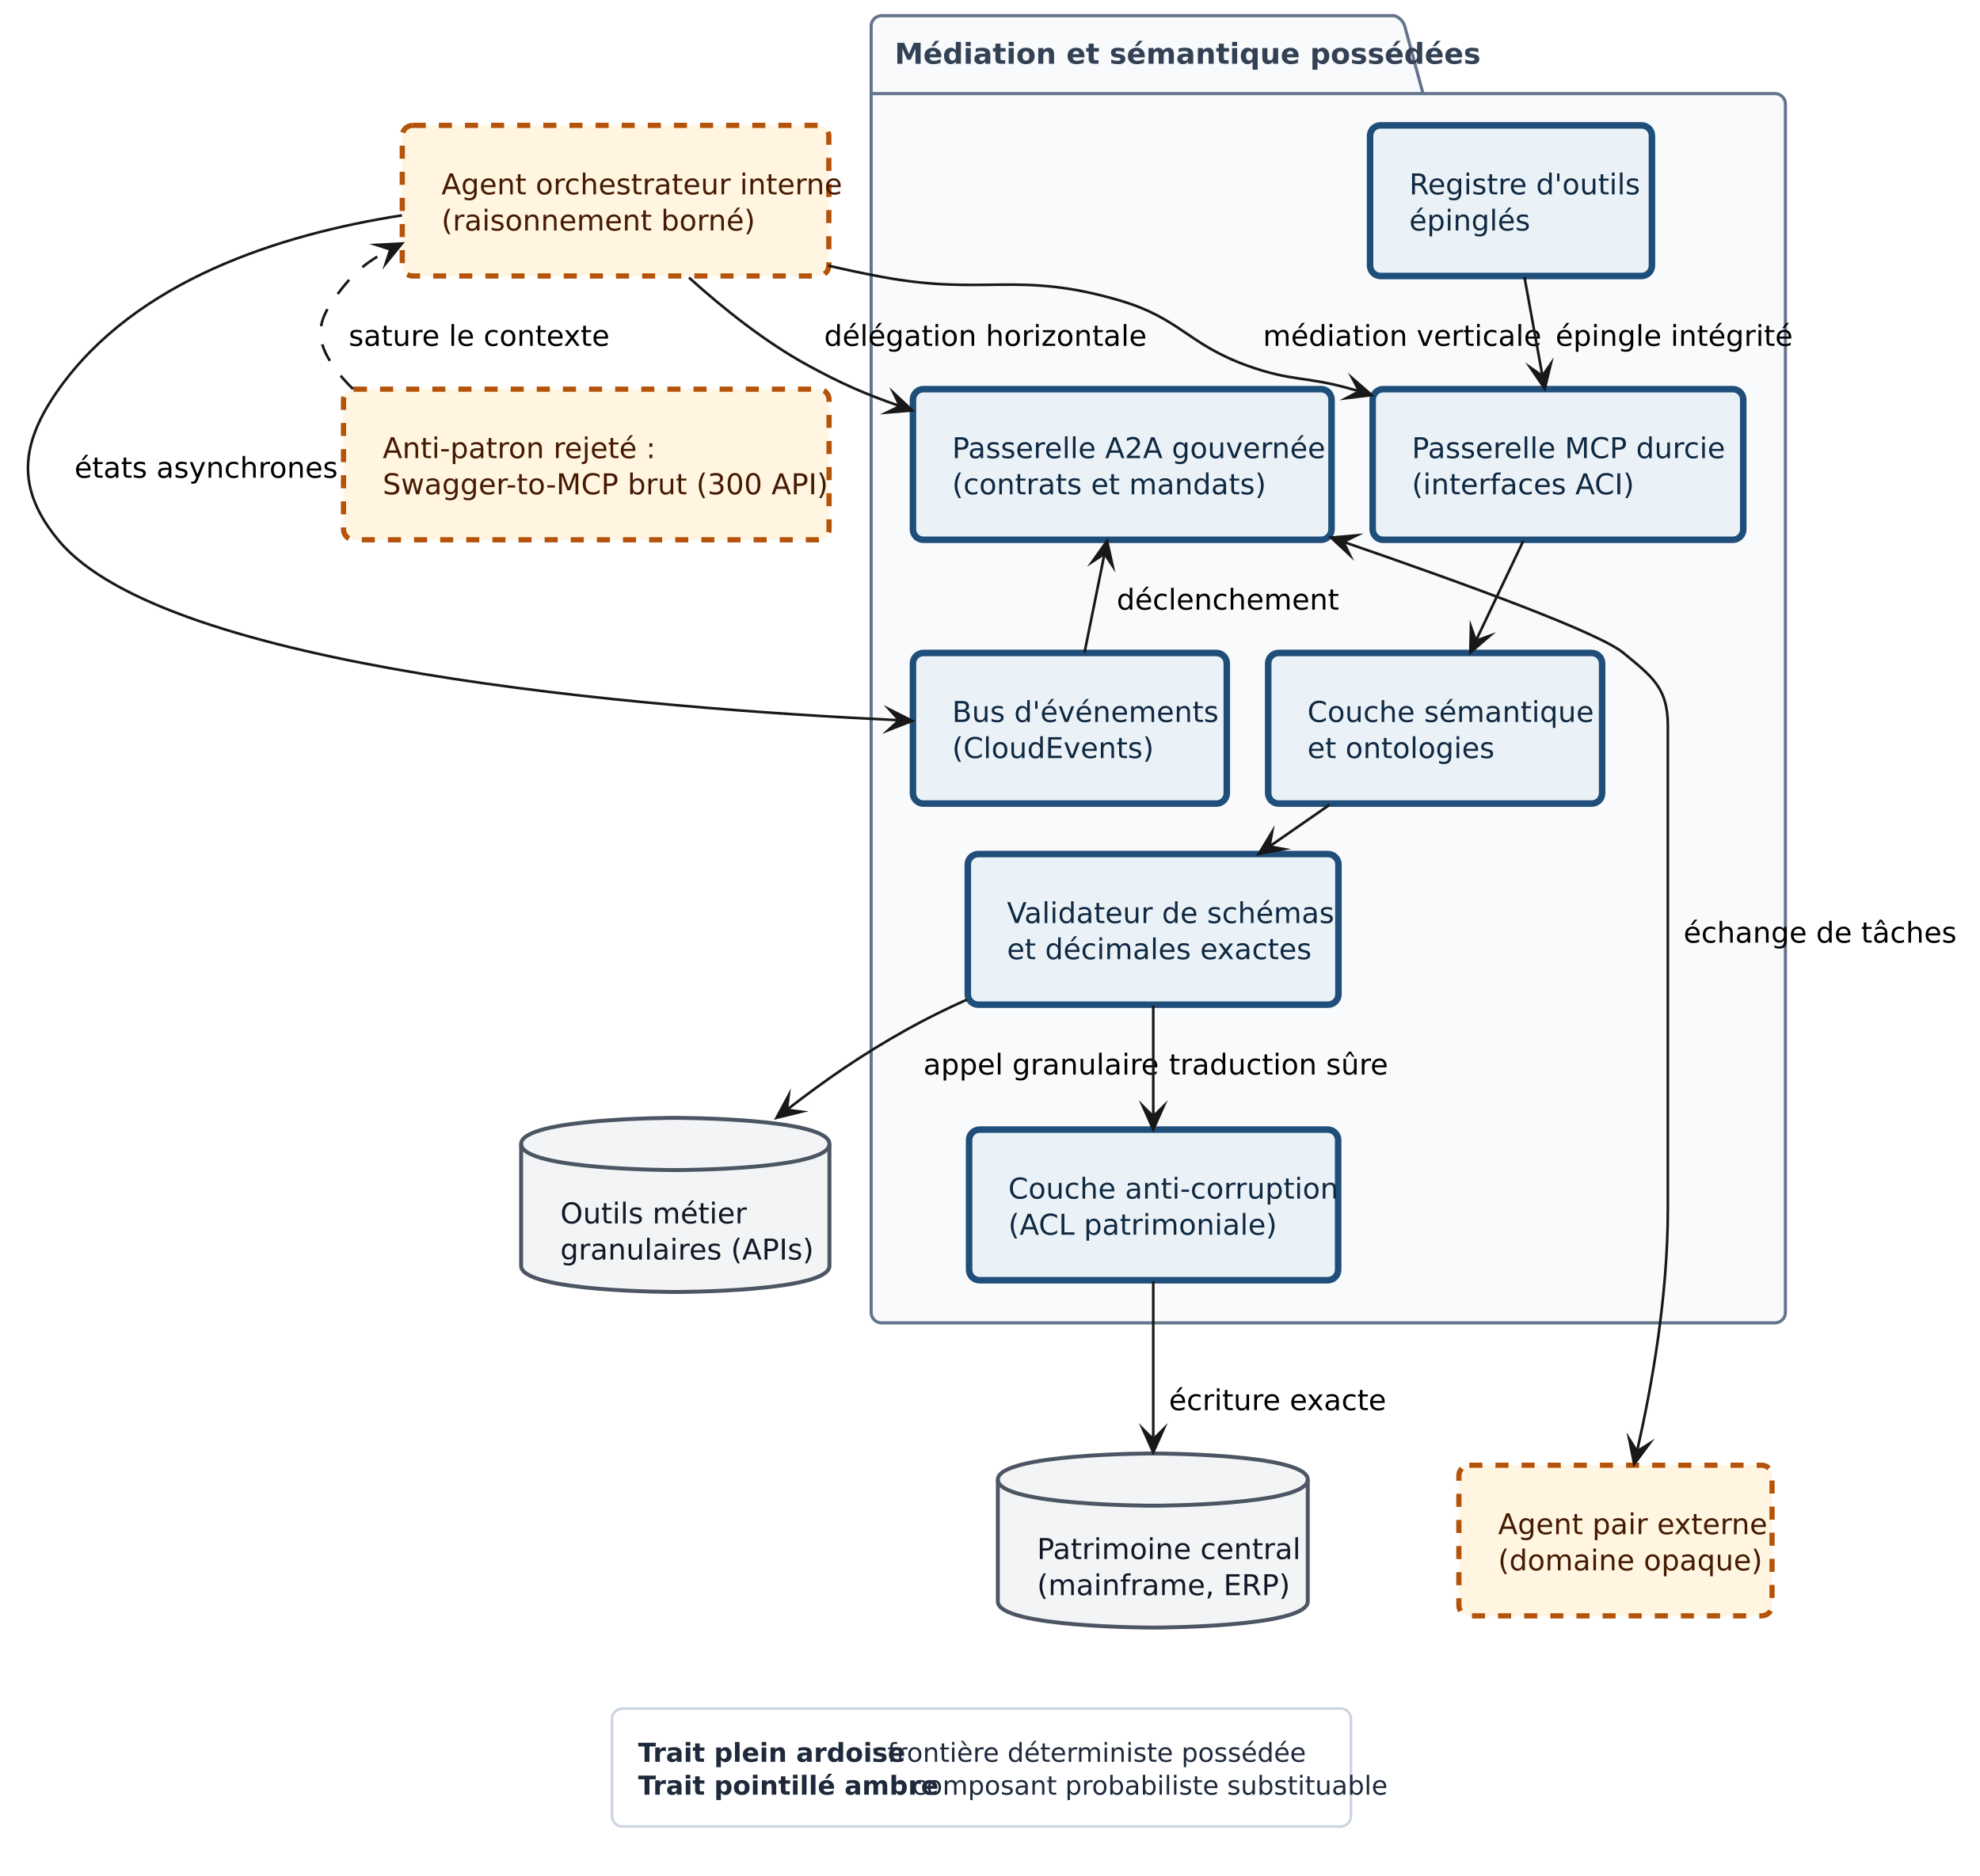
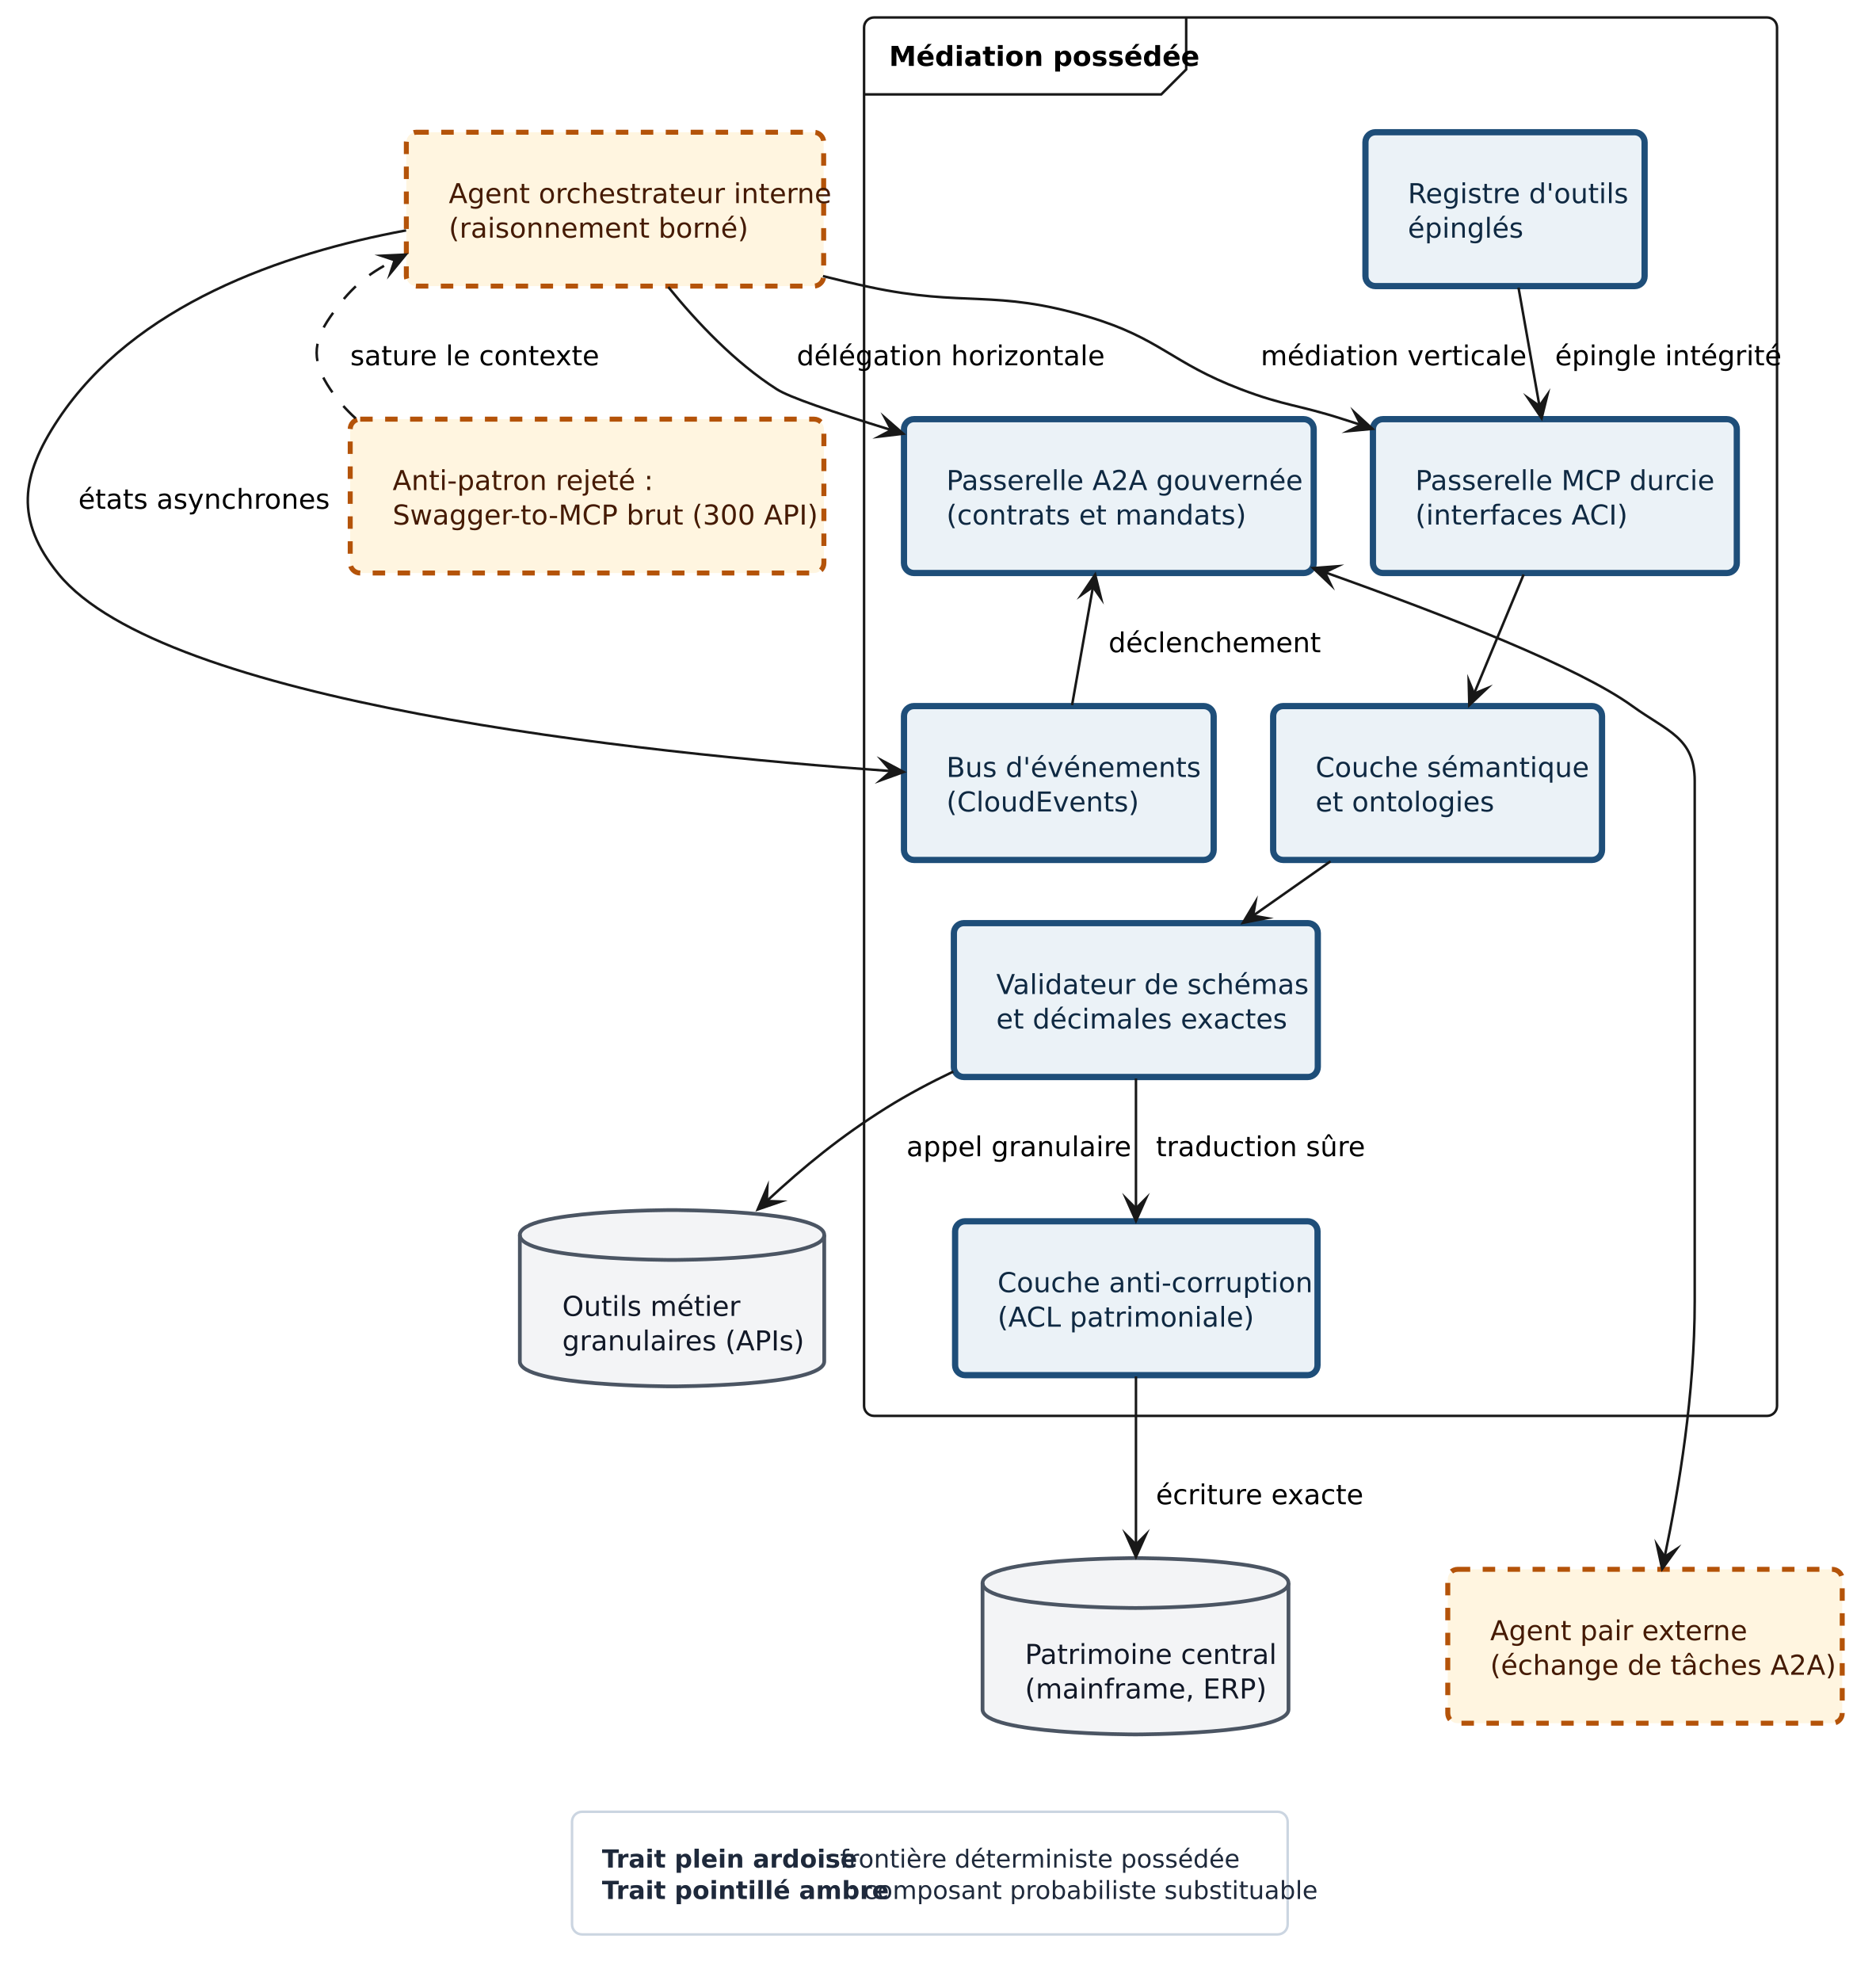
- <svg xmlns="http://www.w3.org/2000/svg" version="1.1" data-diagram-type="DESCRIPTION" style="width:758px;height:718px;background:#FFFFFF;" width="758px" height="718px" viewBox="0 0 758 718" zoomAndPan="magnify" preserveAspectRatio="none" contentStyleType="text/css">
+ <svg xmlns="http://www.w3.org/2000/svg" version="1.1" data-diagram-type="DESCRIPTION" style="width:752px;height:794px;background:#FFFFFF;" width="752px" height="794px" viewBox="0 0 752 794" zoomAndPan="magnify" preserveAspectRatio="none" contentStyleType="text/css">
  <defs />
  <g font-family="sans-serif" lengthAdjust="spacing">
-     <g class="cluster" data-qualified-name="M.diation et s.mantique poss.d.es" id="ent0003" data-source-line="50">
-       <path d="M337.5,6 L533.773,6 A6,6 0 0 1 537.773,10 L544.773,35.836 L679.5,35.836 A4,4 0 0 1 683.5,39.836 L683.5,502.5 A4,4 0 0 1 679.5,506.5 L337.5,506.5 A4,4 0 0 1 333.5,502.5 L333.5,10 A4,4 0 0 1 337.5,6" style="stroke:#64748B;stroke-width:1.2;" fill="#F8FAFC" />
-       <line x1="333.5" y1="35.836" x2="544.773" y2="35.836" style="stroke:#64748B;stroke-width:1.2;" />
-       <text x="342.5" y="24.419" fill="#334155" font-size="11" textLength="188.273" font-weight="700" font-family="'DejaVu Sans'">Médiation et sémantique possédées</text>
+     <g class="cluster" data-qualified-name="M.diation poss.d.e" id="ent0003" data-source-line="51">
+       <rect x="346.4" y="7" width="366" height="560.5" fill="none" style="stroke:#181818;stroke-width:1;" rx="4" ry="4" />
+       <path d="M475.534,7 L475.534,27.836 L465.534,37.836 L346.4,37.836" style="stroke:#181818;stroke-width:1;" fill="none" />
+       <text x="356.4" y="26.419" fill="#000" font-size="11" textLength="105.134" font-weight="700" font-family="'DejaVu Sans'">Médiation possédée</text>
    </g>
-     <g class="entity" data-qualified-name="M.diation et s.mantique poss.d.es.REG" id="ent0004" data-source-line="51">
-       <rect x="524.5" y="48" width="107.913" height="57.672" fill="#EBF2F7" style="stroke:#1E4E79;stroke-width:2.5;" rx="4" ry="4" />
-       <text x="539.5" y="74.419" fill="#0F2942" font-size="11" textLength="77.913" font-family="'DejaVu Sans'">Registre d'outils</text>
-       <text x="539.5" y="88.255" fill="#0F2942" font-size="11" textLength="40.976" font-family="'DejaVu Sans'">épinglés</text>
+     <g class="entity" data-qualified-name="M.diation poss.d.e.REG" id="ent0004" data-source-line="52">
+       <rect x="547.4" y="53" width="111.913" height="61.672" fill="#EBF2F7" style="stroke:#1E4E79;stroke-width:2.5;" rx="4" ry="4" />
+       <text x="564.4" y="81.419" fill="#0F2942" font-size="11" textLength="77.913" font-family="'DejaVu Sans'">Registre d'outils</text>
+       <text x="564.4" y="95.255" fill="#0F2942" font-size="11" textLength="40.976" font-family="'DejaVu Sans'">épinglés</text>
    </g>
-     <g class="entity" data-qualified-name="M.diation et s.mantique poss.d.es.MCP" id="ent0005" data-source-line="52">
-       <rect x="525.5" y="149" width="141.875" height="57.672" fill="#EBF2F7" style="stroke:#1E4E79;stroke-width:2.5;" rx="4" ry="4" />
-       <text x="540.5" y="175.419" fill="#0F2942" font-size="11" textLength="111.875" font-family="'DejaVu Sans'">Passerelle MCP durcie</text>
-       <text x="540.5" y="189.255" fill="#0F2942" font-size="11" textLength="76.409" font-family="'DejaVu Sans'">(interfaces ACI)</text>
+     <g class="entity" data-qualified-name="M.diation poss.d.e.MCP" id="ent0005" data-source-line="53">
+       <rect x="550.4" y="168" width="145.875" height="61.672" fill="#EBF2F7" style="stroke:#1E4E79;stroke-width:2.5;" rx="4" ry="4" />
+       <text x="567.4" y="196.419" fill="#0F2942" font-size="11" textLength="111.875" font-family="'DejaVu Sans'">Passerelle MCP durcie</text>
+       <text x="567.4" y="210.255" fill="#0F2942" font-size="11" textLength="76.409" font-family="'DejaVu Sans'">(interfaces ACI)</text>
    </g>
-     <g class="entity" data-qualified-name="M.diation et s.mantique poss.d.es.A2A" id="ent0006" data-source-line="53">
-       <rect x="349.5" y="149" width="160.249" height="57.672" fill="#EBF2F7" style="stroke:#1E4E79;stroke-width:2.5;" rx="4" ry="4" />
-       <text x="364.5" y="175.419" fill="#0F2942" font-size="11" textLength="130.249" font-family="'DejaVu Sans'">Passerelle A2A gouvernée</text>
-       <text x="364.5" y="189.255" fill="#0F2942" font-size="11" textLength="103.931" font-family="'DejaVu Sans'">(contrats et mandats)</text>
+     <g class="entity" data-qualified-name="M.diation poss.d.e.A2A" id="ent0006" data-source-line="54">
+       <rect x="362.4" y="168" width="164.249" height="61.672" fill="#EBF2F7" style="stroke:#1E4E79;stroke-width:2.5;" rx="4" ry="4" />
+       <text x="379.4" y="196.419" fill="#0F2942" font-size="11" textLength="130.249" font-family="'DejaVu Sans'">Passerelle A2A gouvernée</text>
+       <text x="379.4" y="210.255" fill="#0F2942" font-size="11" textLength="103.931" font-family="'DejaVu Sans'">(contrats et mandats)</text>
    </g>
-     <g class="entity" data-qualified-name="M.diation et s.mantique poss.d.es.EVT" id="ent0007" data-source-line="54">
-       <rect x="349.5" y="250" width="120.154" height="57.672" fill="#EBF2F7" style="stroke:#1E4E79;stroke-width:2.5;" rx="4" ry="4" />
-       <text x="364.5" y="276.419" fill="#0F2942" font-size="11" textLength="90.154" font-family="'DejaVu Sans'">Bus d'événements</text>
-       <text x="364.5" y="290.255" fill="#0F2942" font-size="11" textLength="69.695" font-family="'DejaVu Sans'">(CloudEvents)</text>
+     <g class="entity" data-qualified-name="M.diation poss.d.e.EVT" id="ent0007" data-source-line="55">
+       <rect x="362.4" y="283" width="124.154" height="61.672" fill="#EBF2F7" style="stroke:#1E4E79;stroke-width:2.5;" rx="4" ry="4" />
+       <text x="379.4" y="311.419" fill="#0F2942" font-size="11" textLength="90.154" font-family="'DejaVu Sans'">Bus d'événements</text>
+       <text x="379.4" y="325.255" fill="#0F2942" font-size="11" textLength="69.695" font-family="'DejaVu Sans'">(CloudEvents)</text>
    </g>
-     <g class="entity" data-qualified-name="M.diation et s.mantique poss.d.es.SEM" id="ent0008" data-source-line="55">
-       <rect x="485.5" y="250" width="127.84" height="57.672" fill="#EBF2F7" style="stroke:#1E4E79;stroke-width:2.5;" rx="4" ry="4" />
-       <text x="500.5" y="276.419" fill="#0F2942" font-size="11" textLength="97.84" font-family="'DejaVu Sans'">Couche sémantique</text>
-       <text x="500.5" y="290.255" fill="#0F2942" font-size="11" textLength="62.38" font-family="'DejaVu Sans'">et ontologies</text>
+     <g class="entity" data-qualified-name="M.diation poss.d.e.SEM" id="ent0008" data-source-line="56">
+       <rect x="510.4" y="283" width="131.84" height="61.672" fill="#EBF2F7" style="stroke:#1E4E79;stroke-width:2.5;" rx="4" ry="4" />
+       <text x="527.4" y="311.419" fill="#0F2942" font-size="11" textLength="97.84" font-family="'DejaVu Sans'">Couche sémantique</text>
+       <text x="527.4" y="325.255" fill="#0F2942" font-size="11" textLength="62.38" font-family="'DejaVu Sans'">et ontologies</text>
    </g>
-     <g class="entity" data-qualified-name="M.diation et s.mantique poss.d.es.VAL" id="ent0009" data-source-line="56">
-       <rect x="370.5" y="327" width="141.896" height="57.672" fill="#EBF2F7" style="stroke:#1E4E79;stroke-width:2.5;" rx="4" ry="4" />
-       <text x="385.5" y="353.419" fill="#0F2942" font-size="11" textLength="111.896" font-family="'DejaVu Sans'">Validateur de schémas</text>
-       <text x="385.5" y="367.255" fill="#0F2942" font-size="11" textLength="102.717" font-family="'DejaVu Sans'">et décimales exactes</text>
+     <g class="entity" data-qualified-name="M.diation poss.d.e.VAL" id="ent0009" data-source-line="57">
+       <rect x="382.4" y="370" width="145.896" height="61.672" fill="#EBF2F7" style="stroke:#1E4E79;stroke-width:2.5;" rx="4" ry="4" />
+       <text x="399.4" y="398.419" fill="#0F2942" font-size="11" textLength="111.896" font-family="'DejaVu Sans'">Validateur de schémas</text>
+       <text x="399.4" y="412.255" fill="#0F2942" font-size="11" textLength="102.717" font-family="'DejaVu Sans'">et décimales exactes</text>
    </g>
-     <g class="entity" data-qualified-name="M.diation et s.mantique poss.d.es.ACL" id="ent0010" data-source-line="57">
-       <rect x="371" y="432.5" width="141.284" height="57.672" fill="#EBF2F7" style="stroke:#1E4E79;stroke-width:2.5;" rx="4" ry="4" />
-       <text x="386" y="458.919" fill="#0F2942" font-size="11" textLength="111.284" font-family="'DejaVu Sans'">Couche anti-corruption</text>
-       <text x="386" y="472.755" fill="#0F2942" font-size="11" textLength="91.701" font-family="'DejaVu Sans'">(ACL patrimoniale)</text>
+     <g class="entity" data-qualified-name="M.diation poss.d.e.ACL" id="ent0010" data-source-line="58">
+       <rect x="382.9" y="489.5" width="145.284" height="61.672" fill="#EBF2F7" style="stroke:#1E4E79;stroke-width:2.5;" rx="4" ry="4" />
+       <text x="399.9" y="517.919" fill="#0F2942" font-size="11" textLength="111.284" font-family="'DejaVu Sans'">Couche anti-corruption</text>
+       <text x="399.9" y="531.755" fill="#0F2942" font-size="11" textLength="91.701" font-family="'DejaVu Sans'">(ACL patrimoniale)</text>
    </g>
-     <g class="entity" data-qualified-name="AGT" id="ent0001" data-source-line="47">
-       <rect x="154" y="48" width="163.3" height="57.672" fill="#FFF5E0" style="stroke:#B45309;stroke-width:2;stroke-dasharray:5,5;" rx="4" ry="4" />
-       <text x="169" y="74.419" fill="#451A03" font-size="11" textLength="133.3" font-family="'DejaVu Sans'">Agent orchestrateur interne</text>
-       <text x="169" y="88.255" fill="#451A03" font-size="11" textLength="105.166" font-family="'DejaVu Sans'">(raisonnement borné)</text>
+     <g class="entity" data-qualified-name="AGT" id="ent0001" data-source-line="48">
+       <rect x="162.9" y="53" width="167.3" height="61.672" fill="#FFF5E0" style="stroke:#B45309;stroke-width:2;stroke-dasharray:5,5;" rx="4" ry="4" />
+       <text x="179.9" y="81.419" fill="#451A03" font-size="11" textLength="133.3" font-family="'DejaVu Sans'">Agent orchestrateur interne</text>
+       <text x="179.9" y="95.255" fill="#451A03" font-size="11" textLength="105.166" font-family="'DejaVu Sans'">(raisonnement borné)</text>
    </g>
-     <g class="entity" data-qualified-name="ANTI" id="ent0002" data-source-line="48">
-       <rect x="131.5" y="149" width="185.891" height="57.672" fill="#FFF5E0" style="stroke:#B45309;stroke-width:2;stroke-dasharray:5,5;" rx="4" ry="4" />
-       <text x="146.5" y="175.419" fill="#451A03" font-size="11" textLength="90.492" font-family="'DejaVu Sans'">Anti-patron rejeté :</text>
-       <text x="146.5" y="189.255" fill="#451A03" font-size="11" textLength="155.891" font-family="'DejaVu Sans'">Swagger-to-MCP brut (300 API)</text>
+     <g class="entity" data-qualified-name="ANTI" id="ent0002" data-source-line="49">
+       <rect x="140.4" y="168" width="189.891" height="61.672" fill="#FFF5E0" style="stroke:#B45309;stroke-width:2;stroke-dasharray:5,5;" rx="4" ry="4" />
+       <text x="157.4" y="196.419" fill="#451A03" font-size="11" textLength="90.492" font-family="'DejaVu Sans'">Anti-patron rejeté :</text>
+       <text x="157.4" y="210.255" fill="#451A03" font-size="11" textLength="155.891" font-family="'DejaVu Sans'">Swagger-to-MCP brut (300 API)</text>
    </g>
-     <g class="entity" data-qualified-name="TOOLS" id="ent0011" data-source-line="60">
-       <path d="M199.5,438 C199.5,428 258.516,428 258.516,428 C258.516,428 317.532,428 317.532,438 L317.532,484.672 C317.532,494.672 258.516,494.672 258.516,494.672 C258.516,494.672 199.5,494.672 199.5,484.672 L199.5,438" style="stroke:#4B5563;stroke-width:1.5;" fill="#F3F4F6" />
-       <path d="M199.5,438 C199.5,448 258.516,448 258.516,448 C258.516,448 317.532,448 317.532,438" style="stroke:#4B5563;stroke-width:1.5;" fill="none" />
-       <text x="214.5" y="468.419" fill="#111827" font-size="11" textLength="61.735" font-family="'DejaVu Sans'">Outils métier</text>
-       <text x="214.5" y="482.255" fill="#111827" font-size="11" textLength="88.032" font-family="'DejaVu Sans'">granulaires (APIs)</text>
+     <g class="entity" data-qualified-name="TOOLS" id="ent0011" data-source-line="61">
+       <path d="M208.4,495 C208.4,485 269.416,485 269.416,485 C269.416,485 330.432,485 330.432,495 L330.432,545.672 C330.432,555.672 269.416,555.672 269.416,555.672 C269.416,555.672 208.4,555.672 208.4,545.672 L208.4,495" style="stroke:#4B5563;stroke-width:1.5;" fill="#F3F4F6" />
+       <path d="M208.4,495 C208.4,505 269.416,505 269.416,505 C269.416,505 330.432,505 330.432,495" style="stroke:#4B5563;stroke-width:1.5;" fill="none" />
+       <text x="225.4" y="527.419" fill="#111827" font-size="11" textLength="61.735" font-family="'DejaVu Sans'">Outils métier</text>
+       <text x="225.4" y="541.255" fill="#111827" font-size="11" textLength="88.032" font-family="'DejaVu Sans'">granulaires (APIs)</text>
    </g>
-     <g class="entity" data-qualified-name="LEGACY" id="ent0012" data-source-line="61">
-       <path d="M382,566.5 C382,556.5 441.325,556.5 441.325,556.5 C441.325,556.5 500.65,556.5 500.65,566.5 L500.65,613.172 C500.65,623.172 441.325,623.172 441.325,623.172 C441.325,623.172 382,623.172 382,613.172 L382,566.5" style="stroke:#4B5563;stroke-width:1.5;" fill="#F3F4F6" />
-       <path d="M382,566.5 C382,576.5 441.325,576.5 441.325,576.5 C441.325,576.5 500.65,576.5 500.65,566.5" style="stroke:#4B5563;stroke-width:1.5;" fill="none" />
-       <text x="397" y="596.919" fill="#111827" font-size="11" textLength="88.65" font-family="'DejaVu Sans'">Patrimoine central</text>
-       <text x="397" y="610.755" fill="#111827" font-size="11" textLength="88.016" font-family="'DejaVu Sans'">(mainframe, ERP)</text>
+     <g class="entity" data-qualified-name="LEGACY" id="ent0012" data-source-line="62">
+       <path d="M393.9,634.5 C393.9,624.5 455.225,624.5 455.225,624.5 C455.225,624.5 516.55,624.5 516.55,634.5 L516.55,685.172 C516.55,695.172 455.225,695.172 455.225,695.172 C455.225,695.172 393.9,695.172 393.9,685.172 L393.9,634.5" style="stroke:#4B5563;stroke-width:1.5;" fill="#F3F4F6" />
+       <path d="M393.9,634.5 C393.9,644.5 455.225,644.5 455.225,644.5 C455.225,644.5 516.55,644.5 516.55,634.5" style="stroke:#4B5563;stroke-width:1.5;" fill="none" />
+       <text x="410.9" y="666.919" fill="#111827" font-size="11" textLength="88.65" font-family="'DejaVu Sans'">Patrimoine central</text>
+       <text x="410.9" y="680.755" fill="#111827" font-size="11" textLength="88.016" font-family="'DejaVu Sans'">(mainframe, ERP)</text>
    </g>
-     <g class="entity" data-qualified-name="PEER" id="ent0013" data-source-line="62">
-       <rect x="558.5" y="561" width="119.891" height="57.672" fill="#FFF5E0" style="stroke:#B45309;stroke-width:2;stroke-dasharray:5,5;" rx="4" ry="4" />
-       <text x="573.5" y="587.419" fill="#451A03" font-size="11" textLength="89.891" font-family="'DejaVu Sans'">Agent pair externe</text>
-       <text x="573.5" y="601.255" fill="#451A03" font-size="11" textLength="89.284" font-family="'DejaVu Sans'">(domaine opaque)</text>
+     <g class="entity" data-qualified-name="PEER" id="ent0013" data-source-line="63">
+       <rect x="580.4" y="629" width="158.137" height="61.672" fill="#FFF5E0" style="stroke:#B45309;stroke-width:2;stroke-dasharray:5,5;" rx="4" ry="4" />
+       <text x="597.4" y="657.419" fill="#451A03" font-size="11" textLength="89.891" font-family="'DejaVu Sans'">Agent pair externe</text>
+       <text x="597.4" y="671.255" fill="#451A03" font-size="11" textLength="124.137" font-family="'DejaVu Sans'">(échange de tâches A2A)</text>
    </g>
-     <g class="link" data-entity-1="ent0002" data-entity-2="ent0001" id="lnk14" data-source-line="64" data-link-type="dependency">
-       <path d="M135.16,148.96 C132.33,146.24 129.75,143.27 127.5,140 C121.2,130.85 121.04,124.04 127.5,115 C134.24,105.57 139.085,100.78 149.425,95.51" style="stroke:#181818;stroke-width:1;stroke-dasharray:7,7;" fill="none" id="ANTI-to-AGT" />
-       <polygon points="153.88,93.24,144.045,93.763,149.425,95.51,147.678,100.891,153.88,93.24" fill="#181818" style="stroke:#181818;stroke-width:1;stroke-linejoin:miter;stroke-miterlimit:10;" />
-       <text x="133.5" y="132.419" fill="#000" font-size="11" textLength="86.829" font-family="'DejaVu Sans'">sature le contexte</text>
+     <g class="link" data-entity-1="ent0002" data-entity-2="ent0001" id="lnk14" data-source-line="65" data-link-type="dependency">
+       <path d="M142.58,167.69 C138.75,164.21 135.31,160.33 132.4,156 C125.21,145.3 125.03,137.57 132.4,127 C140,116.1 146.302,110.264 158.212,104.284" style="stroke:#181818;stroke-width:1;stroke-dasharray:7,7;" fill="none" id="ANTI-to-AGT" />
+       <polygon points="162.68,102.04,152.842,102.504,158.212,104.284,156.432,109.653,162.68,102.04" fill="#181818" style="stroke:#181818;stroke-width:1;stroke-linejoin:miter;stroke-miterlimit:10;" />
+       <text x="140.4" y="146.419" fill="#000" font-size="11" textLength="86.829" font-family="'DejaVu Sans'">sature le contexte</text>
    </g>
-     <g class="link" data-entity-1="ent0001" data-entity-2="ent0005" id="lnk15" data-source-line="65" data-link-type="dependency">
-       <path d="M317.06,101.7 C323.94,103.3 330.82,104.76 337.5,106 C377.46,113.41 389.5,103.57 428.5,115 C451.96,121.88 454.5,131.7 477.5,140 C494.64,146.19 499.99,143.95 517.5,149 C520.02,149.73 517.791,149.021 520.361,149.811" style="stroke:#181818;stroke-width:1;" fill="none" id="AGT-to-MCP" />
-       <polygon points="525.14,151.28,517.713,144.812,520.361,149.811,515.362,152.459,525.14,151.28" fill="#181818" style="stroke:#181818;stroke-width:1;stroke-linejoin:miter;stroke-miterlimit:10;" />
-       <text x="483.5" y="132.419" fill="#000" font-size="11" textLength="91.711" font-family="'DejaVu Sans'">médiation verticale</text>
+     <g class="link" data-entity-1="ent0001" data-entity-2="ent0005" id="lnk15" data-source-line="66" data-link-type="dependency">
+       <path d="M329.92,110.66 C336.15,112.24 342.36,113.71 348.4,115 C387,123.26 398.57,115.73 436.4,127 C465.17,135.57 469.35,145.31 497.4,156 C515.14,162.76 520.33,162.17 538.4,168 C542.28,169.25 541.5,168.958 545.49,170.298" style="stroke:#181818;stroke-width:1;" fill="none" id="AGT-to-MCP" />
+       <polygon points="550.23,171.89,542.972,165.233,545.49,170.298,540.425,172.817,550.23,171.89" fill="#181818" style="stroke:#181818;stroke-width:1;stroke-linejoin:miter;stroke-miterlimit:10;" />
+       <text x="505.4" y="146.419" fill="#000" font-size="11" textLength="91.711" font-family="'DejaVu Sans'">médiation verticale</text>
    </g>
-     <g class="link" data-entity-1="ent0001" data-entity-2="ent0006" id="lnk16" data-source-line="66" data-link-type="dependency">
-       <path d="M263.75,106.27 C276.78,118.04 293.01,131.03 309.5,140 C321.85,146.72 330.877,150.76 344.527,155.5" style="stroke:#181818;stroke-width:1;" fill="none" id="AGT-to-A2A" />
-       <polygon points="349.25,157.14,342.06,150.409,344.527,155.5,339.436,157.966,349.25,157.14" fill="#181818" style="stroke:#181818;stroke-width:1;stroke-linejoin:miter;stroke-miterlimit:10;" />
-       <text x="315.5" y="132.419" fill="#000" font-size="11" textLength="107.637" font-family="'DejaVu Sans'">délégation horizontale</text>
+     <g class="link" data-entity-1="ent0001" data-entity-2="ent0006" id="lnk16" data-source-line="67" data-link-type="dependency">
+       <path d="M267.92,115.05 C279.41,129.21 294.64,145.31 311.4,156 C316.51,159.25 333.142,164.905 357.342,172.375" style="stroke:#181818;stroke-width:1;" fill="none" id="AGT-to-A2A" />
+       <polygon points="362.12,173.85,354.7,167.373,357.342,172.375,352.341,175.018,362.12,173.85" fill="#181818" style="stroke:#181818;stroke-width:1;stroke-linejoin:miter;stroke-miterlimit:10;" />
+       <text x="319.4" y="146.419" fill="#000" font-size="11" textLength="107.637" font-family="'DejaVu Sans'">délégation horizontale</text>
    </g>
-     <g class="link" data-entity-1="ent0001" data-entity-2="ent0007" id="lnk17" data-source-line="67" data-link-type="dependency">
-       <path d="M153.87,82.46 C107.12,89.73 52.04,107.35 22.5,149 C7.59,170.03 6,187.2 22.5,207 C63.38,256.07 246.046,271.103 344.226,275.763" style="stroke:#181818;stroke-width:1;" fill="none" id="AGT-to-EVT" />
-       <polygon points="349.22,276,340.42,271.578,344.226,275.763,340.04,279.569,349.22,276" fill="#181818" style="stroke:#181818;stroke-width:1;stroke-linejoin:miter;stroke-miterlimit:10;" />
-       <text x="28.5" y="182.919" fill="#000" font-size="11" textLength="89.273" font-family="'DejaVu Sans'">états asynchrones</text>
+     <g class="link" data-entity-1="ent0001" data-entity-2="ent0007" id="lnk17" data-source-line="68" data-link-type="dependency">
+       <path d="M162.8,92.34 C113.07,101.57 53.9,122.18 23.4,168 C8.13,190.94 6,208.63 23.4,230 C65.43,281.62 255.533,301.773 357.283,309.063" style="stroke:#181818;stroke-width:1;" fill="none" id="AGT-to-EVT" />
+       <polygon points="362.27,309.42,353.579,304.787,357.283,309.063,353.007,312.767,362.27,309.42" fill="#181818" style="stroke:#181818;stroke-width:1;stroke-linejoin:miter;stroke-miterlimit:10;" />
+       <text x="31.4" y="203.919" fill="#000" font-size="11" textLength="89.273" font-family="'DejaVu Sans'">états asynchrones</text>
    </g>
-     <g class="link" data-entity-1="ent0004" data-entity-2="ent0005" id="lnk18" data-source-line="68" data-link-type="dependency">
-       <path d="M583.61,106.1 C586.04,119.48 588.044,130.521 590.484,143.911" style="stroke:#181818;stroke-width:1;" fill="none" id="REG-to-MCP" />
-       <polygon points="591.38,148.83,593.702,139.259,590.484,143.911,585.831,140.693,591.38,148.83" fill="#181818" style="stroke:#181818;stroke-width:1;stroke-linejoin:miter;stroke-miterlimit:10;" />
-       <text x="595.5" y="132.419" fill="#000" font-size="11" textLength="77.666" font-family="'DejaVu Sans'">épingle intégrité</text>
+     <g class="link" data-entity-1="ent0004" data-entity-2="ent0005" id="lnk18" data-source-line="69" data-link-type="dependency">
+       <path d="M608.76,115.28 C611.63,131.49 614.289,146.486 617.159,162.706" style="stroke:#181818;stroke-width:1;" fill="none" id="REG-to-MCP" />
+       <polygon points="618.03,167.63,620.401,158.071,617.159,162.706,612.523,159.465,618.03,167.63" fill="#181818" style="stroke:#181818;stroke-width:1;stroke-linejoin:miter;stroke-miterlimit:10;" />
+       <text x="623.4" y="146.419" fill="#000" font-size="11" textLength="77.666" font-family="'DejaVu Sans'">épingle intégrité</text>
    </g>
-     <g class="link" data-entity-1="ent0005" data-entity-2="ent0008" id="lnk19" data-source-line="69" data-link-type="dependency">
-       <path d="M583.16,207.1 C576.81,220.48 571.372,231.922 565.022,245.312" style="stroke:#181818;stroke-width:1;" fill="none" id="MCP-to-SEM" />
-       <polygon points="562.88,249.83,570.351,243.412,565.022,245.312,563.122,239.984,562.88,249.83" fill="#181818" style="stroke:#181818;stroke-width:1;stroke-linejoin:miter;stroke-miterlimit:10;" />
+     <g class="link" data-entity-1="ent0005" data-entity-2="ent0008" id="lnk19" data-source-line="70" data-link-type="dependency">
+       <path d="M610.81,230.28 C604.06,246.49 597.701,261.794 590.951,278.014" style="stroke:#181818;stroke-width:1;" fill="none" id="MCP-to-SEM" />
+       <polygon points="589.03,282.63,596.181,275.858,590.951,278.014,588.795,272.784,589.03,282.63" fill="#181818" style="stroke:#181818;stroke-width:1;stroke-linejoin:miter;stroke-miterlimit:10;" />
    </g>
-     <g class="link" data-entity-1="ent0008" data-entity-2="ent0009" id="lnk20" data-source-line="70" data-link-type="dependency">
-       <path d="M508.98,308.14 C500.12,314.29 494.846,317.947 485.996,324.097" style="stroke:#181818;stroke-width:1;" fill="none" id="SEM-to-VAL" />
-       <polygon points="481.89,326.95,491.563,325.099,485.996,324.097,486.998,318.529,481.89,326.95" fill="#181818" style="stroke:#181818;stroke-width:1;stroke-linejoin:miter;stroke-miterlimit:10;" />
+     <g class="link" data-entity-1="ent0008" data-entity-2="ent0009" id="lnk20" data-source-line="71" data-link-type="dependency">
+       <path d="M533.4,345.21 C521.99,353.22 513.761,359.005 502.361,367.015" style="stroke:#181818;stroke-width:1;" fill="none" id="SEM-to-VAL" />
+       <polygon points="498.27,369.89,507.934,367.989,502.361,367.015,503.334,361.443,498.27,369.89" fill="#181818" style="stroke:#181818;stroke-width:1;stroke-linejoin:miter;stroke-miterlimit:10;" />
    </g>
-     <g class="link" data-entity-1="ent0009" data-entity-2="ent0011" id="lnk21" data-source-line="71" data-link-type="dependency">
-       <path d="M370.24,382.69 C362.42,386.2 354.7,389.99 347.5,394 C330.14,403.67 316.304,413.26 301.224,424.93" style="stroke:#181818;stroke-width:1;" fill="none" id="VAL-to-TOOLS" />
-       <polygon points="297.27,427.99,306.836,425.645,301.224,424.93,301.94,419.318,297.27,427.99" fill="#181818" style="stroke:#181818;stroke-width:1;stroke-linejoin:miter;stroke-miterlimit:10;" />
-       <text x="353.5" y="411.419" fill="#000" font-size="11" textLength="78.891" font-family="'DejaVu Sans'">appel granulaire</text>
+     <g class="link" data-entity-1="ent0009" data-entity-2="ent0011" id="lnk21" data-source-line="72" data-link-type="dependency">
+       <path d="M382.18,429.49 C372.93,433.9 363.78,438.76 355.4,444 C337.04,455.49 322.396,467.48 307.416,481.37" style="stroke:#181818;stroke-width:1;" fill="none" id="VAL-to-TOOLS" />
+       <polygon points="303.75,484.77,313.069,481.584,307.416,481.37,307.63,475.718,303.75,484.77" fill="#181818" style="stroke:#181818;stroke-width:1;stroke-linejoin:miter;stroke-miterlimit:10;" />
+       <text x="363.4" y="463.419" fill="#000" font-size="11" textLength="78.891" font-family="'DejaVu Sans'">appel granulaire</text>
    </g>
-     <g class="link" data-entity-1="ent0009" data-entity-2="ent0010" id="lnk22" data-source-line="72" data-link-type="dependency">
-       <path d="M441.5,385.01 C441.5,399.74 441.5,412.74 441.5,427.47" style="stroke:#181818;stroke-width:1;" fill="none" id="VAL-to-ACL" />
-       <polygon points="441.5,432.47,445.5,423.47,441.5,427.47,437.5,423.47,441.5,432.47" fill="#181818" style="stroke:#181818;stroke-width:1;stroke-linejoin:miter;stroke-miterlimit:10;" />
-       <text x="447.5" y="411.419" fill="#000" font-size="11" textLength="72.762" font-family="'DejaVu Sans'">traduction sûre</text>
+     <g class="link" data-entity-1="ent0009" data-entity-2="ent0010" id="lnk22" data-source-line="73" data-link-type="dependency">
+       <path d="M455.4,432.26 C455.4,449.8 455.4,466.82 455.4,484.34" style="stroke:#181818;stroke-width:1;" fill="none" id="VAL-to-ACL" />
+       <polygon points="455.4,489.34,459.4,480.34,455.4,484.34,451.4,480.34,455.4,489.34" fill="#181818" style="stroke:#181818;stroke-width:1;stroke-linejoin:miter;stroke-miterlimit:10;" />
+       <text x="463.4" y="463.419" fill="#000" font-size="11" textLength="72.762" font-family="'DejaVu Sans'">traduction sûre</text>
    </g>
-     <g class="link" data-entity-1="ent0010" data-entity-2="ent0012" id="lnk23" data-source-line="73" data-link-type="dependency">
-       <path d="M441.5,490.57 C441.5,509.94 441.5,530.75 441.5,551.08" style="stroke:#181818;stroke-width:1;" fill="none" id="ACL-to-LEGACY" />
-       <polygon points="441.5,556.08,445.5,547.08,441.5,551.08,437.5,547.08,441.5,556.08" fill="#181818" style="stroke:#181818;stroke-width:1;stroke-linejoin:miter;stroke-miterlimit:10;" />
-       <text x="447.5" y="539.919" fill="#000" font-size="11" textLength="72.145" font-family="'DejaVu Sans'">écriture exacte</text>
+     <g class="link" data-entity-1="ent0010" data-entity-2="ent0012" id="lnk23" data-source-line="74" data-link-type="dependency">
+       <path d="M455.4,551.67 C455.4,573.02 455.4,596.7 455.4,619.04" style="stroke:#181818;stroke-width:1;" fill="none" id="ACL-to-LEGACY" />
+       <polygon points="455.4,624.04,459.4,615.04,455.4,619.04,451.4,615.04,455.4,624.04" fill="#181818" style="stroke:#181818;stroke-width:1;stroke-linejoin:miter;stroke-miterlimit:10;" />
+       <text x="463.4" y="602.919" fill="#000" font-size="11" textLength="72.145" font-family="'DejaVu Sans'">écriture exacte</text>
    </g>
-     <g class="link" data-entity-1="ent0007" data-entity-2="ent0006" id="lnk24" data-source-line="74" data-link-type="dependency">
-       <path d="M415.19,249.83 C417.9,236.44 420.131,225.381 422.831,212.001" style="stroke:#181818;stroke-width:1;" fill="none" id="EVT-to-A2A" />
-       <polygon points="423.82,207.1,418.119,215.131,422.831,212.001,425.961,216.713,423.82,207.1" fill="#181818" style="stroke:#181818;stroke-width:1;stroke-linejoin:miter;stroke-miterlimit:10;" />
-       <text x="427.5" y="233.419" fill="#000" font-size="11" textLength="74.604" font-family="'DejaVu Sans'">déclenchement</text>
+     <g class="link" data-entity-1="ent0007" data-entity-2="ent0006" id="lnk24" data-source-line="75" data-link-type="dependency">
+       <path d="M429.78,282.63 C432.65,266.41 435.298,251.413 438.168,235.203" style="stroke:#181818;stroke-width:1;" fill="none" id="EVT-to-A2A" />
+       <polygon points="439.04,230.28,433.532,238.445,438.168,235.203,441.41,239.84,439.04,230.28" fill="#181818" style="stroke:#181818;stroke-width:1;stroke-linejoin:miter;stroke-miterlimit:10;" />
+       <text x="444.4" y="261.419" fill="#000" font-size="11" textLength="74.604" font-family="'DejaVu Sans'">déclenchement</text>
    </g>
-     <g class="link" data-entity-1="ent0006" data-entity-2="ent0013" id="lnk25" data-source-line="75" data-link-type="dependency">
-       <path d="M514.296,207.461 C562.706,224.171 612.13,242.27 621.5,250 C632.73,259.26 638.5,263.44 638.5,278 C638.5,278 638.5,278 638.5,462.5 C638.5,496.52 632.459,530.182 626.709,555.692" style="stroke:#181818;stroke-width:1;" fill="none" id="A2A-PEER" />
-       <polygon points="509.57,205.83,516.772,212.548,514.296,207.461,519.383,204.985,509.57,205.83" fill="#181818" style="stroke:#181818;stroke-width:1;stroke-linejoin:miter;stroke-miterlimit:10;" />
-       <polygon points="625.61,560.57,631.491,552.67,626.709,555.692,623.687,550.911,625.61,560.57" fill="#181818" style="stroke:#181818;stroke-width:1;stroke-linejoin:miter;stroke-miterlimit:10;" />
-       <text x="644.5" y="360.919" fill="#000" font-size="11" textLength="92.963" font-family="'DejaVu Sans'">échange de tâches</text>
+     <g class="link" data-entity-1="ent0006" data-entity-2="ent0013" id="lnk25" data-source-line="76" data-link-type="dependency">
+       <path d="M531.14,229.377 C580.45,246.937 632.96,267.49 654.4,283 C668.47,293.17 679.4,295.64 679.4,313 C679.4,313 679.4,313 679.4,521.5 C679.4,558.77 673.14,596.245 667.36,623.975" style="stroke:#181818;stroke-width:1;" fill="none" id="A2A-PEER" />
+       <polygon points="526.43,227.7,533.567,234.487,531.14,229.377,536.25,226.951,526.43,227.7" fill="#181818" style="stroke:#181818;stroke-width:1;stroke-linejoin:miter;stroke-miterlimit:10;" />
+       <polygon points="666.34,628.87,672.092,620.876,667.36,623.975,664.261,619.243,666.34,628.87" fill="#181818" style="stroke:#181818;stroke-width:1;stroke-linejoin:miter;stroke-miterlimit:10;" />
    </g>
-     <g class="legend" data-source-line="83">
-       <rect x="234.286" y="654.172" width="282.891" height="45.156" fill="none" style="stroke:#CBD5E1;stroke-width:1;" rx="4" ry="4" />
-       <text x="244.286" y="674.553" fill="#1E293B" font-size="10" textLength="86.133" font-weight="700" font-family="'DejaVu Sans'">Trait plein ardoise</text>
-       <text x="333.197" y="674.553" fill="#1E293B" font-size="10" textLength="145.635" font-family="'DejaVu Sans'">: frontière déterministe possédée</text>
-       <text x="244.286" y="687.131" fill="#1E293B" font-size="10" textLength="95.571" font-weight="700" font-family="'DejaVu Sans'">Trait pointillé ambre</text>
-       <text x="342.636" y="687.131" fill="#1E293B" font-size="10" textLength="164.541" font-family="'DejaVu Sans'">: composant probabiliste substituable</text>
+     <g class="legend" data-source-line="84">
+       <rect x="229.323" y="726.172" width="286.891" height="49.156" fill="none" style="stroke:#CBD5E1;stroke-width:1;" rx="4" ry="4" />
+       <text x="241.323" y="748.553" fill="#1E293B" font-size="10" textLength="86.133" font-weight="700" font-family="'DejaVu Sans'">Trait plein ardoise</text>
+       <text x="330.234" y="748.553" fill="#1E293B" font-size="10" textLength="145.635" font-family="'DejaVu Sans'">: frontière déterministe possédée</text>
+       <text x="241.323" y="761.131" fill="#1E293B" font-size="10" textLength="95.571" font-weight="700" font-family="'DejaVu Sans'">Trait pointillé ambre</text>
+       <text x="339.673" y="761.131" fill="#1E293B" font-size="10" textLength="164.541" font-family="'DejaVu Sans'">: composant probabiliste substituable</text>
    </g>
  </g>
</svg>
